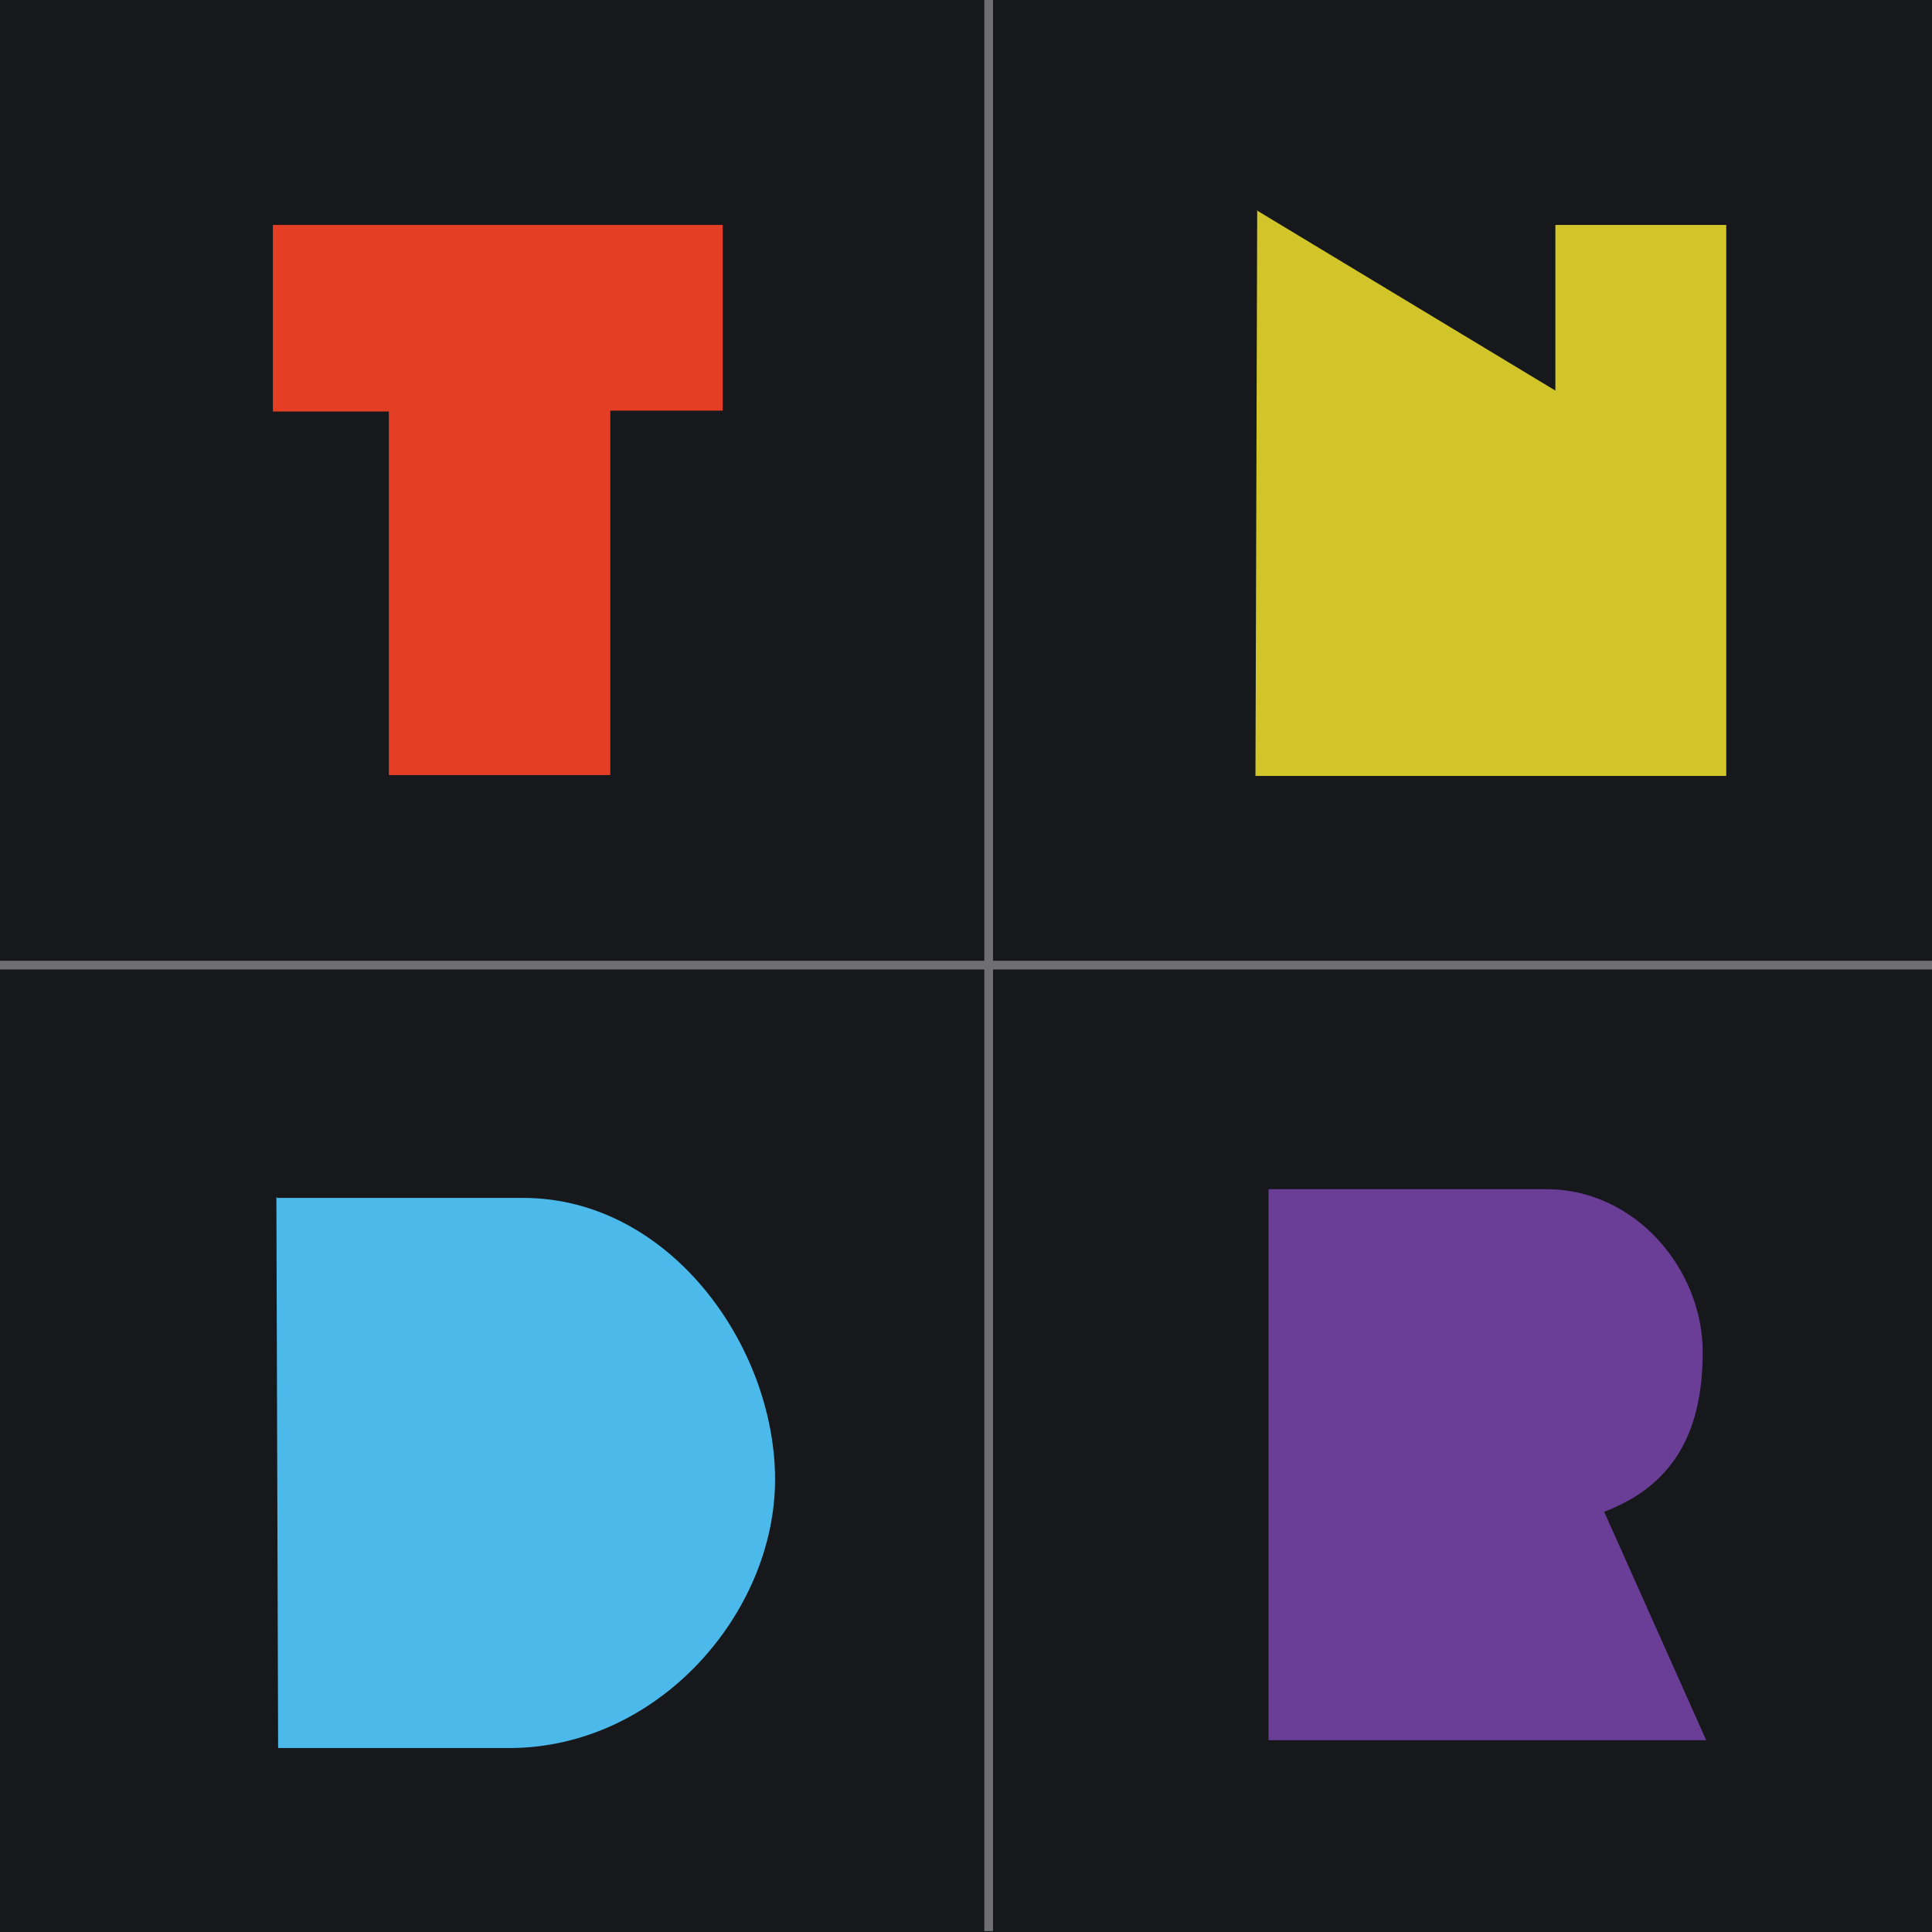
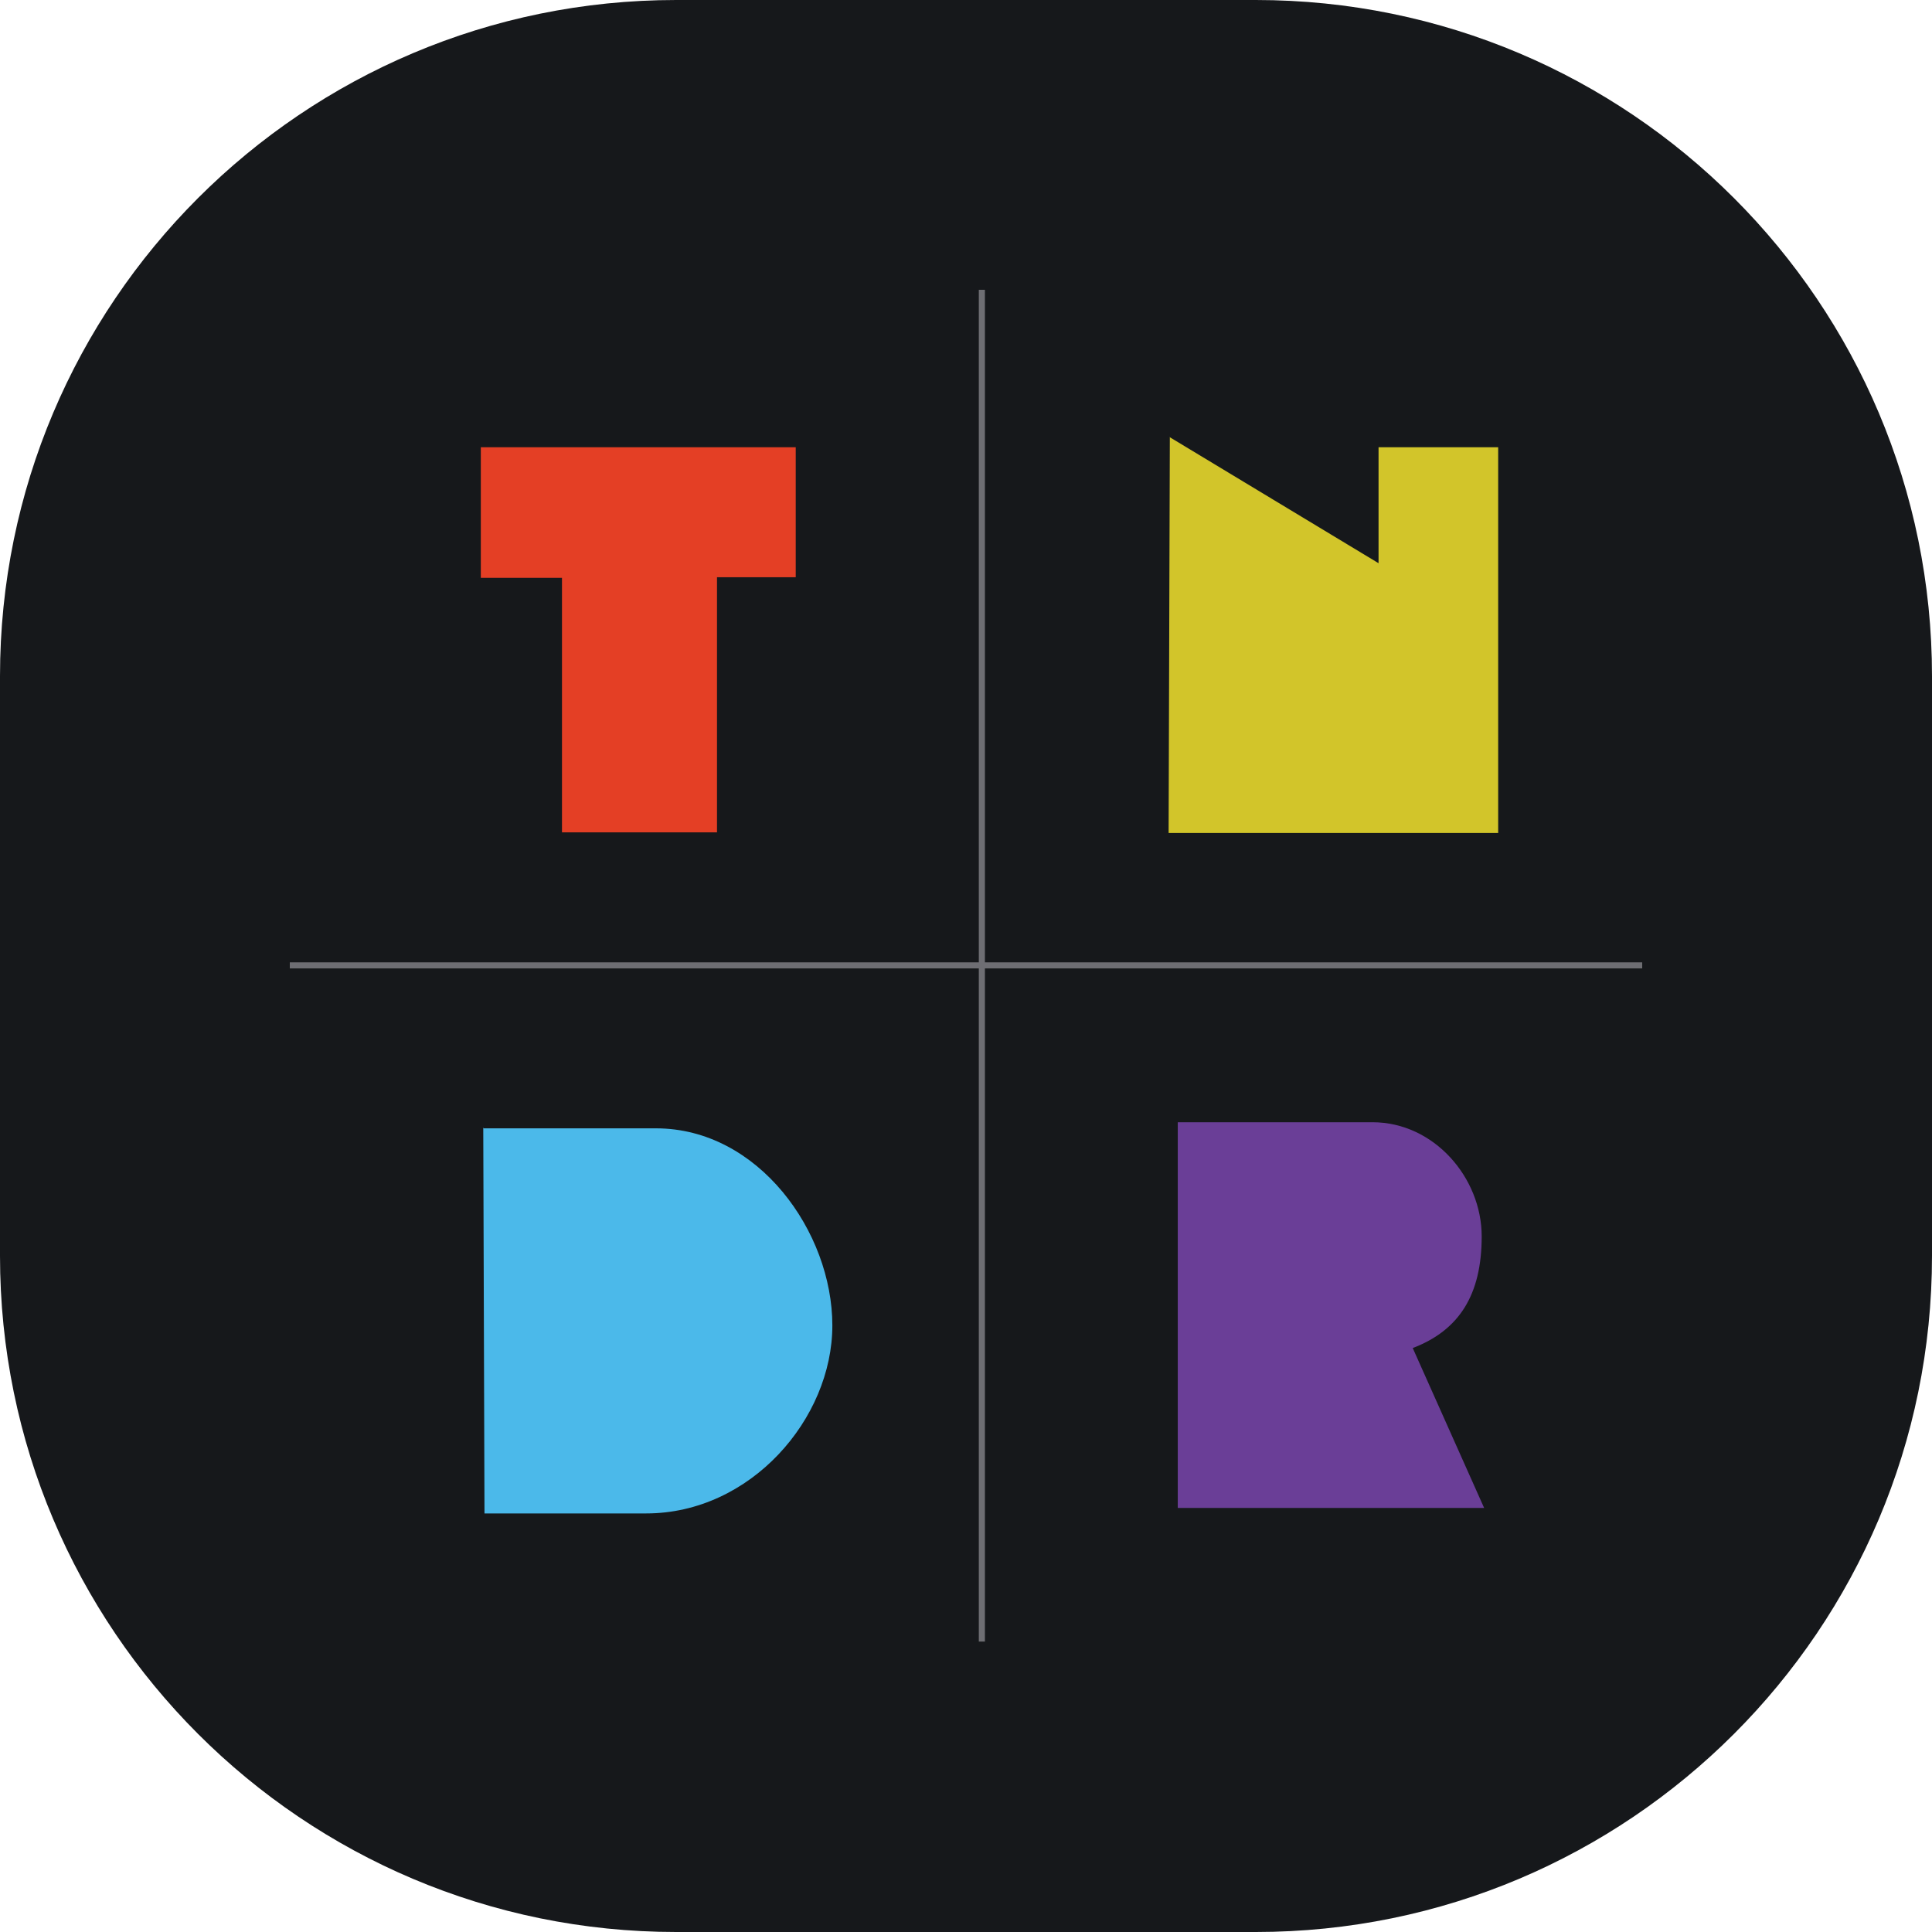
- <svg xmlns="http://www.w3.org/2000/svg" version="1.1" width="221.6" height="221.6">
-   <svg id="SvgjsSvg1018" version="1.1" viewBox="0 0 221.6 221.6">
-     <defs>
-       <style>
+ <svg xmlns="http://www.w3.org/2000/svg" version="1.1" width="1000" height="1000">
+   <g clip-path="url(#SvgjsClipPath1034)">
+     <rect width="1000" height="1000" fill="#16181b" />
+     <g transform="matrix(3.158845,0,0,3.158845,150,150)">
+       <svg version="1.1" width="221.6" height="221.6">
+         <svg version="1.1" width="221.6" height="221.6">
+           <svg id="SvgjsSvg1018" version="1.1" viewBox="0 0 221.6 221.6">
+             <defs>
+               <style>
      .st0 {
        fill: #e43f25;
      }

      .st1 {
        fill: #16181b;
      }

      .st2 {
        fill: #6a3e97;
      }

      .st3 {
        fill: #d2c52a;
      }

      .st4 {
        fill: none;
        stroke: #6e6e73;
        stroke-miterlimit: 10;
      }

      .st5 {
        fill: #4bb9ea;
      }
    </style>
-     </defs>
-     <rect class="st1" y="0" width="221.6" height="221.6" />
-     <line class="st4" y1="110.7" x2="221.6" y2="110.7" />
-     <line class="st4" x1="113.4" y1="0" x2="113.4" y2="221.5" />
-     <g id="SvgjsG1017">
-       <path class="st0" d="M44.5,47.2h-13.2v-21.4h51.6v21.3h-12.9v41.8h-25.4v-41.7Z" />
-     </g>
-     <g id="SvgjsG1016">
-       <path class="st3" d="M144.1,24.1l34.3,20.7v-19h19.6v63.2h-54l.2-64.8Z" />
-     </g>
-     <g id="SvgjsG1015">
-       <path class="st5" d="M31.8,137.4h28.2c16.8,0,28.9,17,28.9,32.3s-13.4,30.8-30.5,30.8h-26.5l-.2-63.2Z" />
-     </g>
-     <g id="SvgjsG1014">
-       <path class="st2" d="M145.5,136.4h31.9c10.1,0,17.9,9.1,17.9,18.7s-3.7,15.4-11.3,18.3l11.7,26.2h-50.2v-63.2Z" />
-     </g>
-   </svg>
-   <style>@media (prefers-color-scheme: light) { :root { filter: none; } }
+               <clipPath id="SvgjsClipPath1034">
+                 <rect width="1000" height="1000" x="0" y="0" rx="350" ry="350" />
+               </clipPath>
+             </defs>
+             <rect class="st1" y="0" width="221.6" height="221.6" />
+             <line class="st4" y1="110.7" x2="221.6" y2="110.7" />
+             <line class="st4" x1="113.4" y1="0" x2="113.4" y2="221.5" />
+             <g id="SvgjsG1017">
+               <path class="st0" d="M44.5,47.2h-13.2v-21.4h51.6v21.3h-12.9v41.8h-25.4v-41.7Z" />
+             </g>
+             <g id="SvgjsG1016">
+               <path class="st3" d="M144.1,24.1l34.3,20.7v-19h19.6v63.2h-54l.2-64.8Z" />
+             </g>
+             <g id="SvgjsG1015">
+               <path class="st5" d="M31.8,137.4h28.2c16.8,0,28.9,17,28.9,32.3s-13.4,30.8-30.5,30.8h-26.5l-.2-63.2Z" />
+             </g>
+             <g id="SvgjsG1014">
+               <path class="st2" d="M145.5,136.4h31.9c10.1,0,17.9,9.1,17.9,18.7s-3.7,15.4-11.3,18.3l11.7,26.2h-50.2v-63.2Z" />
+             </g>
+           </svg>
+           <style>@media (prefers-color-scheme: light) { :root { filter: none; } }
@media (prefers-color-scheme: dark) { :root { filter: none; } }
</style>
+         </svg>
+       </svg>
+     </g>
+   </g>
</svg>
